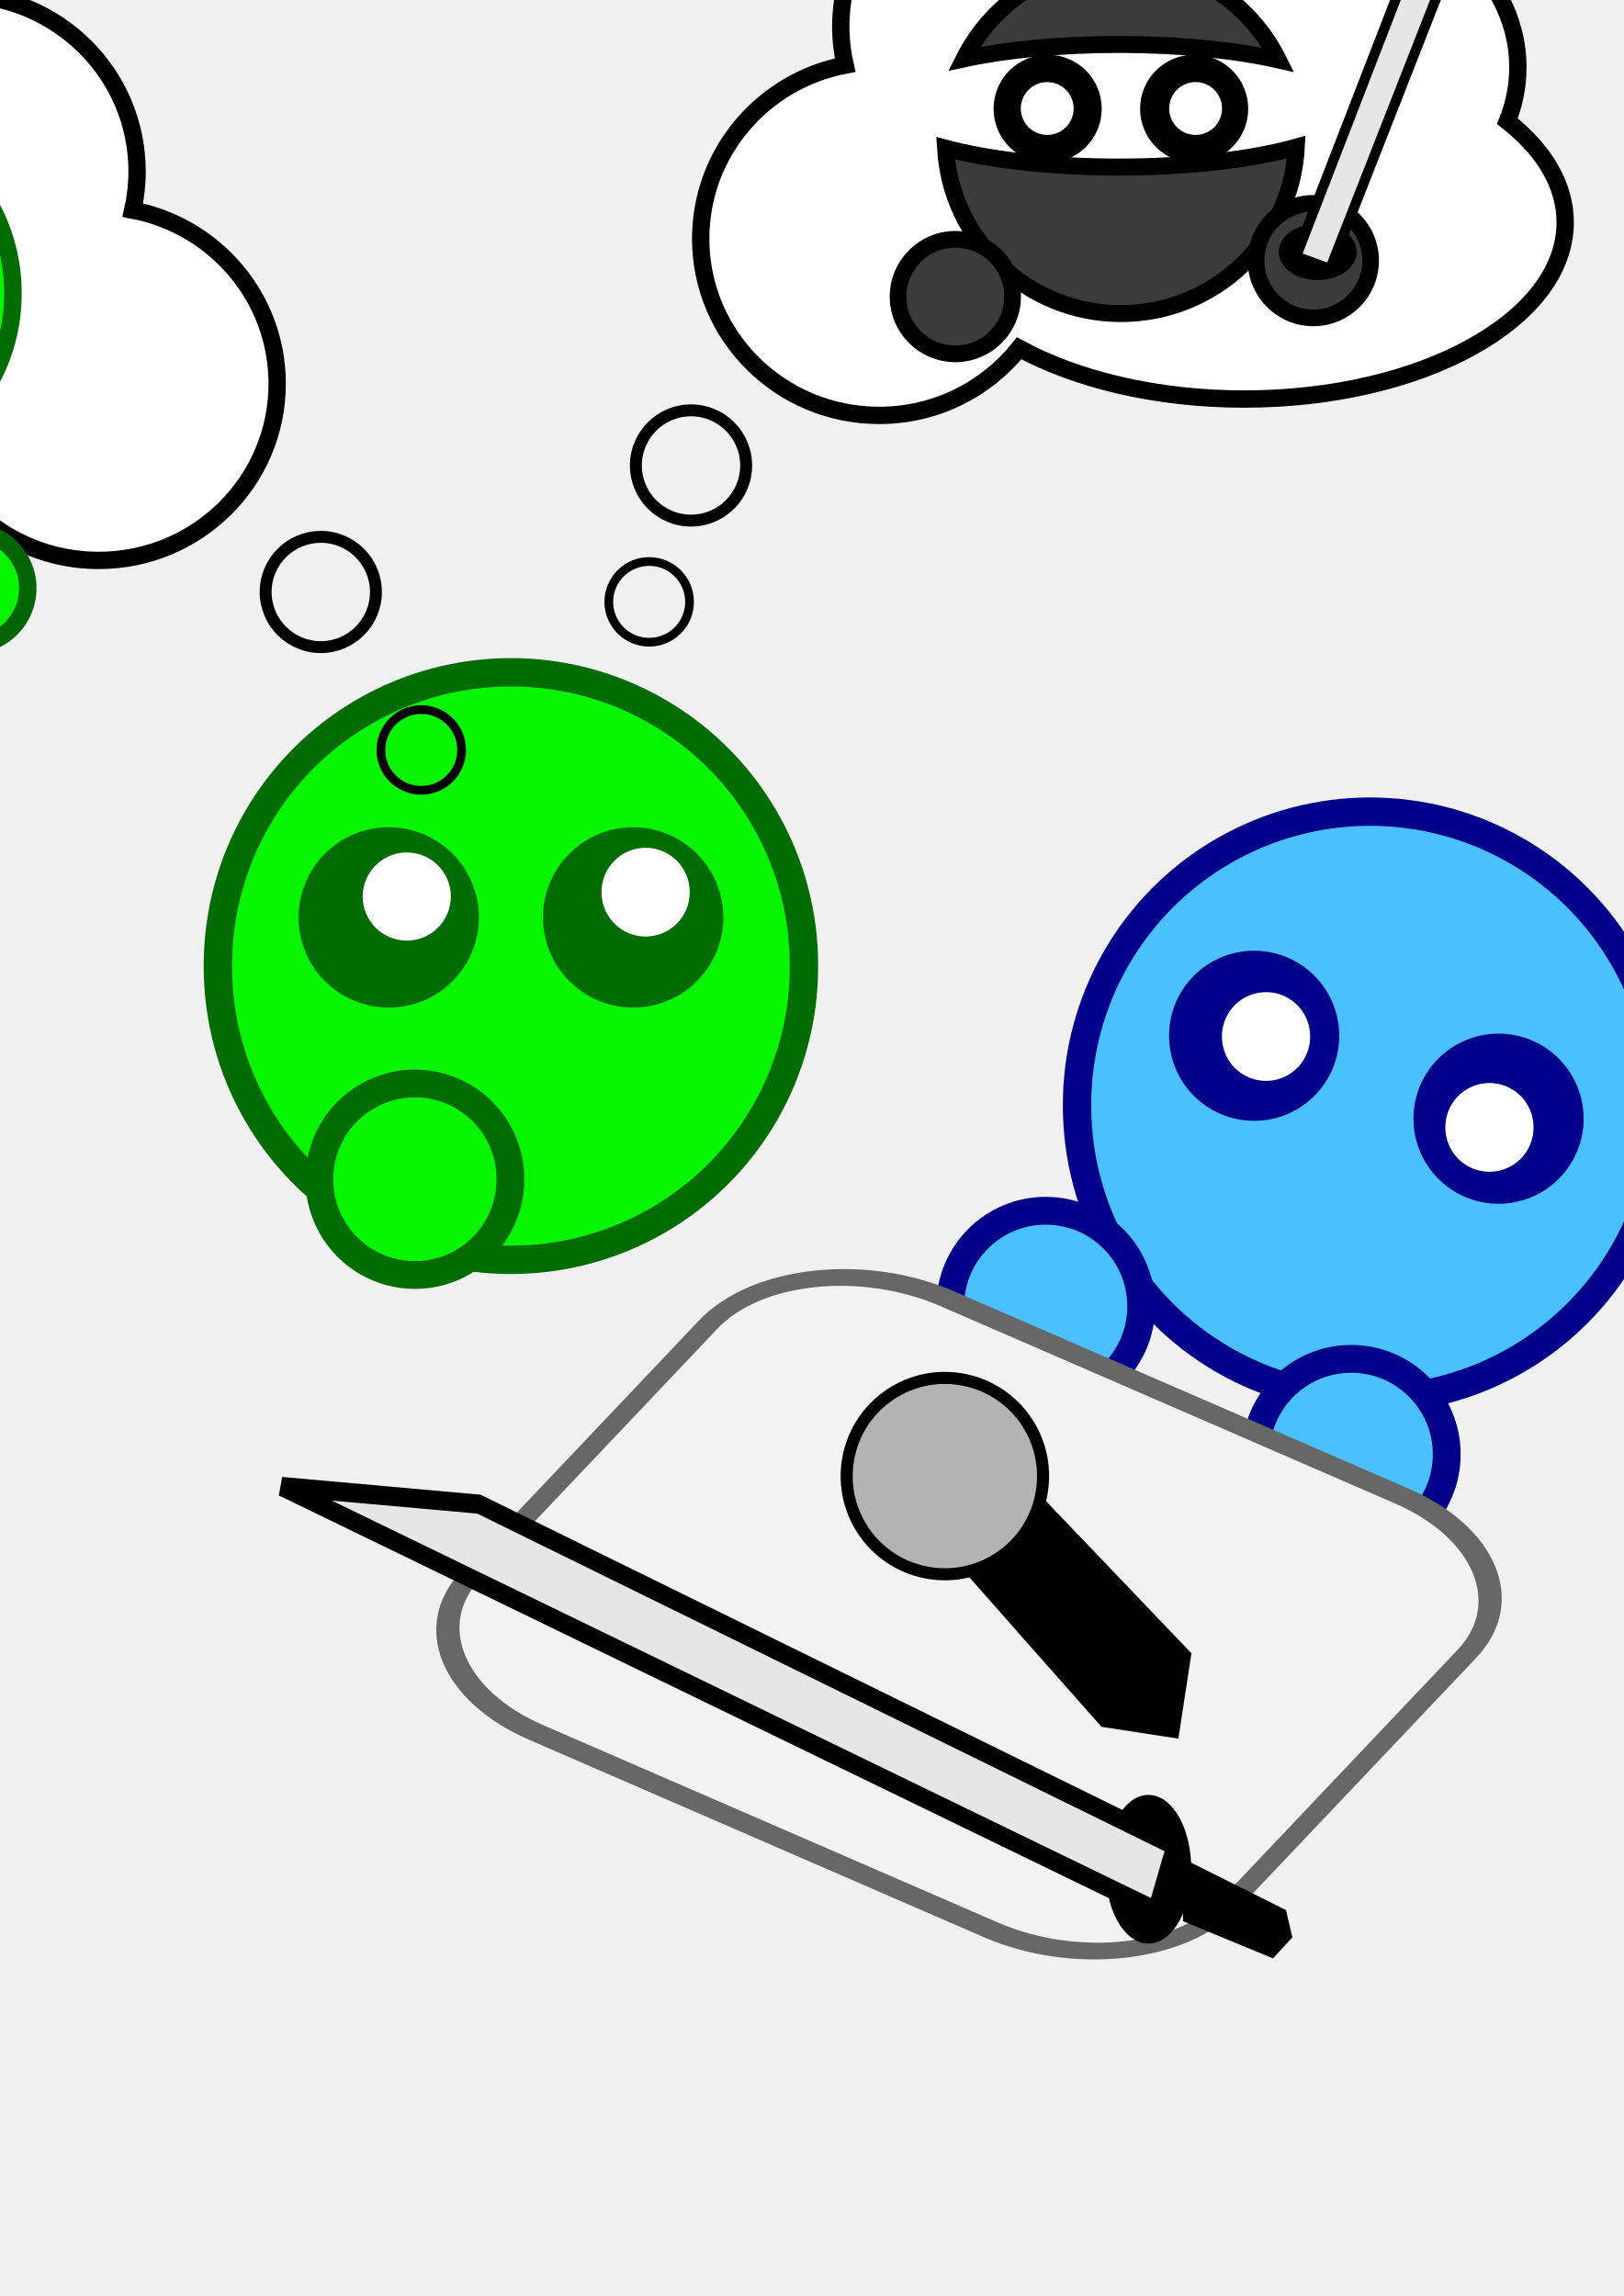
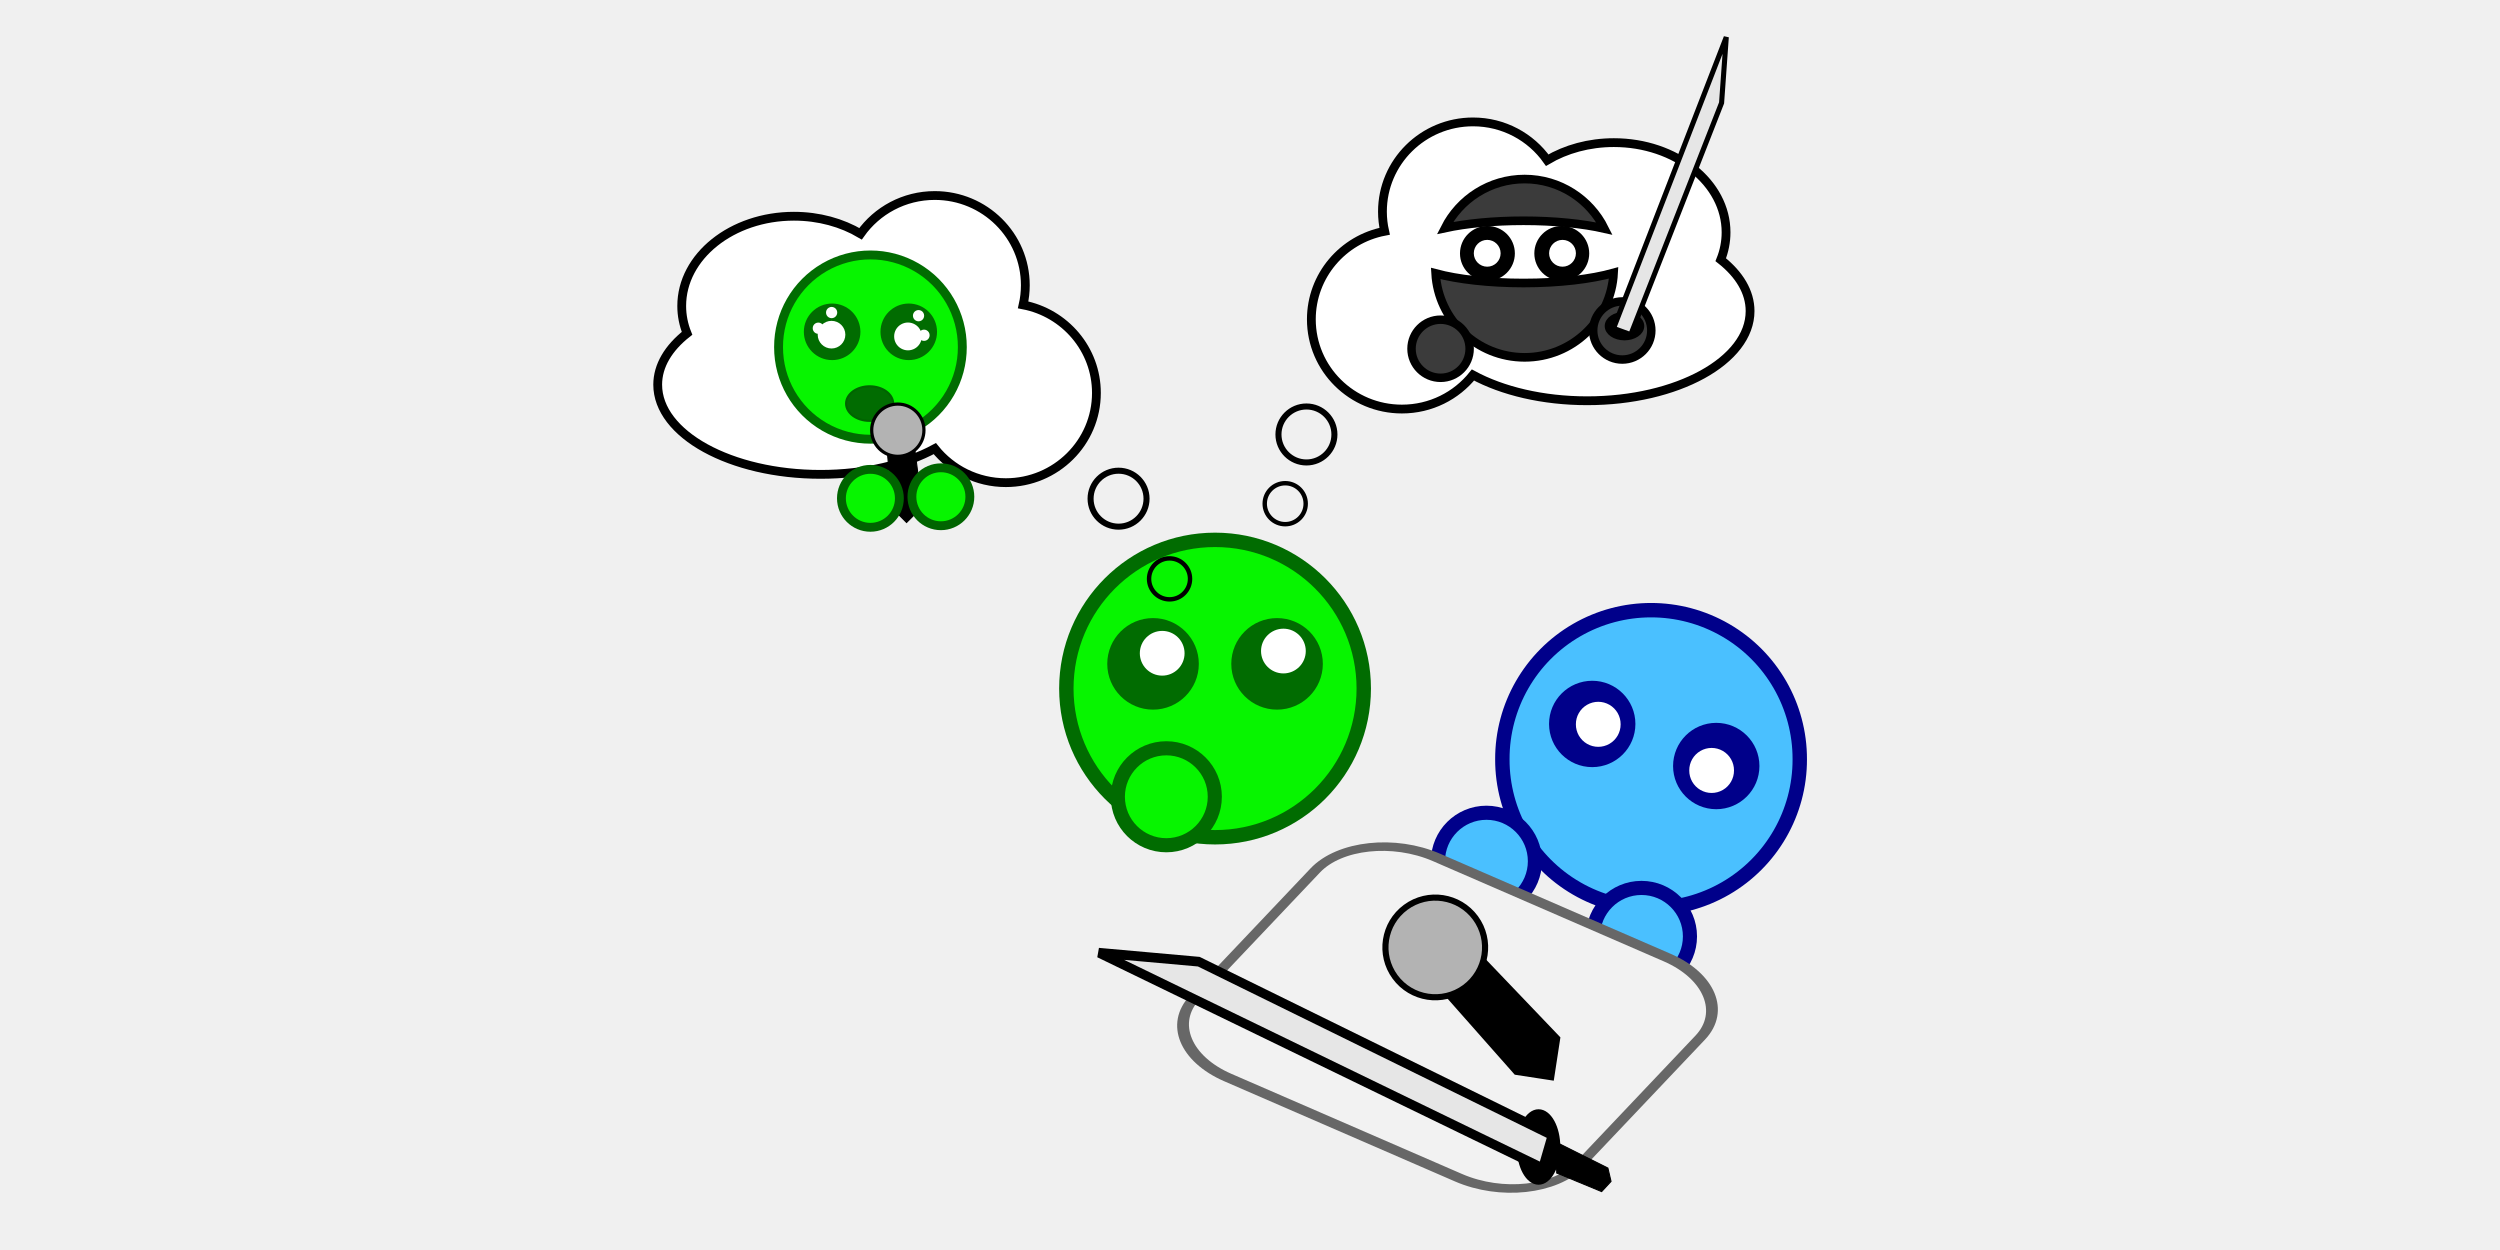
- <svg xmlns="http://www.w3.org/2000/svg" width="744.094" height="1052.362" id="svg2" version="1.1">
+ <svg xmlns="http://www.w3.org/2000/svg" width="600" height="300" id="svg2" version="1.1">
  <defs id="defs4" />
-   <g id="layer1">
-     <g id="g4095">
-       <path transform="translate(-163,99)" d="m 531.429,343.791 a 134.286,134.286 0 1 1 -268.571,0 134.286,134.286 0 1 1 268.571,0 z" id="path2985" style="fill:#07f500;fill-opacity:1;fill-rule:nonzero;stroke:#016c01;stroke-width:13;stroke-linecap:round;stroke-linejoin:miter;stroke-miterlimit:4;stroke-opacity:1;stroke-dasharray:none;stroke-dashoffset:0" />
-       <path transform="matrix(0.3259834,0,0,0.3259834,60.68087,428.4349)" style="fill:#07f500;fill-opacity:1;fill-rule:nonzero;stroke:#016c01;stroke-width:39.112;stroke-linecap:round;stroke-linejoin:miter;stroke-miterlimit:4;stroke-opacity:1;stroke-dasharray:none;stroke-dashoffset:0" id="path3789" d="m 531.429,343.791 a 134.286,134.286 0 1 1 -268.571,0 134.286,134.286 0 1 1 268.571,0 z" />
+   <g id="layer1" transform="translate(0,-752.3622)">
+     <g id="g4095" transform="matrix(0.2657749,0,0,0.2657749,229.3827,799.9334)">
+       <path transform="translate(-163,99)" d="m 531.429,343.791 c 0,74.164 -60.122,134.286 -134.286,134.286 -74.164,0 -134.286,-60.122 -134.286,-134.286 0,-74.164 60.122,-134.286 134.286,-134.286 74.164,0 134.286,60.122 134.286,134.286 z" id="path2985" style="fill:#07f500;fill-opacity:1;fill-rule:nonzero;stroke:#016c01;stroke-width:13;stroke-linecap:round;stroke-linejoin:miter;stroke-miterlimit:4;stroke-opacity:1;stroke-dasharray:none;stroke-dashoffset:0" />
+       <path transform="matrix(0.3259834,0,0,0.3259834,60.68087,428.4349)" style="fill:#07f500;fill-opacity:1;fill-rule:nonzero;stroke:#016c01;stroke-width:39.112;stroke-linecap:round;stroke-linejoin:miter;stroke-miterlimit:4;stroke-opacity:1;stroke-dasharray:none;stroke-dashoffset:0" id="path3789" d="m 531.429,343.791 c 0,74.164 -60.122,134.286 -134.286,134.286 -74.164,0 -134.286,-60.122 -134.286,-134.286 0,-74.164 60.122,-134.286 134.286,-134.286 74.164,0 134.286,60.122 134.286,134.286 z" />
      <g transform="translate(-166.1255,99)" id="g3839">
        <path style="fill:#016c01;fill-opacity:1;fill-rule:nonzero;stroke:#016c01;stroke-width:13;stroke-linecap:round;stroke-linejoin:miter;stroke-miterlimit:4;stroke-opacity:1;stroke-dasharray:none;stroke-dashoffset:0" id="path3763" d="m 391.429,332.362 c 0,15.78 -12.792,28.571 -28.571,28.571 -15.78,0 -28.571,-12.792 -28.571,-28.571 0,-15.78 12.792,-28.571 28.571,-28.571 15.78,0 28.571,12.792 28.571,28.571 z" transform="matrix(1.178731,0,0,1.178731,-83.44262,-70.27793)" />
        <path style="fill:#ffffff;fill-opacity:1;fill-rule:nonzero;stroke:none" id="path3819" d="m 378.807,329.093 c 0,13.389 -10.854,24.244 -24.244,24.244 -13.389,0 -24.244,-10.854 -24.244,-24.244 0,-13.389 10.854,-24.244 24.244,-24.244 13.389,0 24.244,10.854 24.244,24.244 z" transform="matrix(0.8333333,0,0,-0.8333333,57.07362,586.1645)" />
      </g>
-       <path style="fill:#016c01;fill-opacity:1;fill-rule:nonzero;stroke:#016c01;stroke-width:13;stroke-linecap:round;stroke-linejoin:miter;stroke-miterlimit:4;stroke-opacity:1;stroke-dasharray:none;stroke-dashoffset:0" id="path3847" d="m 391.429,332.362 a 28.571,28.571 0 1 1 -57.143,0 28.571,28.571 0 1 1 57.143,0 z" transform="matrix(-1.178731,0,0,1.178731,717.8538,28.72207)" />
-       <path style="fill:#ffffff;fill-opacity:1;fill-rule:nonzero;stroke:none" id="path3849" d="m 378.807,329.093 a 24.244,24.244 0 1 1 -48.487,0 24.244,24.244 0 1 1 48.487,0 z" transform="matrix(-0.8333333,0,0,-0.8333333,591.3376,683.1645)" />
+       <path style="fill:#016c01;fill-opacity:1;fill-rule:nonzero;stroke:#016c01;stroke-width:13;stroke-linecap:round;stroke-linejoin:miter;stroke-miterlimit:4;stroke-opacity:1;stroke-dasharray:none;stroke-dashoffset:0" id="path3847" d="m 391.429,332.362 c 0,15.78 -12.792,28.571 -28.571,28.571 -15.78,0 -28.571,-12.792 -28.571,-28.571 0,-15.78 12.792,-28.571 28.571,-28.571 15.78,0 28.571,12.792 28.571,28.571 z" transform="matrix(-1.178731,0,0,1.178731,717.8538,28.72207)" />
+       <path style="fill:#ffffff;fill-opacity:1;fill-rule:nonzero;stroke:none" id="path3849" d="m 378.807,329.093 c 0,13.389 -10.854,24.244 -24.244,24.244 -13.389,0 -24.244,-10.854 -24.244,-24.244 0,-13.389 10.854,-24.244 24.244,-24.244 13.389,0 24.244,10.854 24.244,24.244 z" transform="matrix(-0.8333333,0,0,-0.8333333,591.3376,683.1645)" />
    </g>
-     <path style="fill:none;stroke:#000000;stroke-width:4;stroke-linecap:round;stroke-linejoin:miter;stroke-miterlimit:4;stroke-opacity:1;stroke-dasharray:none;stroke-dashoffset:0" id="path3973" d="m 294,236.862 a 18.5,18.5 0 1 1 -37,0 18.5,18.5 0 1 1 37,0 z" transform="translate(22,39)" />
-     <path transform="matrix(1.365854,0,0,1.365854,-59.61859,-110.1691)" d="m 294,236.862 a 18.5,18.5 0 1 1 -37,0 18.5,18.5 0 1 1 37,0 z" id="path3975" style="fill:none;stroke:#000000;stroke-width:4;stroke-linecap:round;stroke-linejoin:miter;stroke-miterlimit:4;stroke-opacity:1;stroke-dasharray:none;stroke-dashoffset:0" />
-     <g id="g4099" transform="matrix(1.324441,0,0,1.324441,-254.6083,-536.3939)">
+     <path style="fill:none;stroke:#000000;stroke-width:4;stroke-linecap:round;stroke-linejoin:miter;stroke-miterlimit:4;stroke-opacity:1;stroke-dasharray:none;stroke-dashoffset:0" id="path3973" d="m 294,236.862 a 18.5,18.5 0 1 1 -37,0 18.5,18.5 0 1 1 37,0 z" transform="matrix(0.2657749,0,0,0.2657749,235.2297,810.2986)" />
+     <path transform="matrix(0.3630096,0,0,0.3630096,213.5376,770.6532)" d="m 294,236.862 a 18.5,18.5 0 1 1 -37,0 18.5,18.5 0 1 1 37,0 z" id="path3975" style="fill:none;stroke:#000000;stroke-width:4;stroke-linecap:round;stroke-linejoin:miter;stroke-miterlimit:4;stroke-opacity:1;stroke-dasharray:none;stroke-dashoffset:0" />
+     <g id="g4099" transform="matrix(0.3520031,0,0,0.3520031,161.7142,657.3733)">
      <g transform="matrix(1.42579,0,0,1.41217,-169.4052,176.3898)" id="g3996">
        <path id="path3977" transform="matrix(0.7013656,0,0,0.7081301,120.2177,96.02969)" d="m 542.906,40.969 c -34.11,0 -61.75,27.404 -61.75,61.188 0,4.601 0.528,9.064 1.5,13.375 -28.47,5.451 -49.969,30.272 -49.969,60.062 0,33.784 27.64,61.156 61.75,61.156 19.635,0 37.125,-9.072 48.438,-23.219 20.045,10.856 47.541,17.562 77.875,17.562 61.341,0 111.062,-27.372 111.062,-61.156 0,-13.019 -7.412,-25.082 -20,-35 2.354,-5.882 3.625,-12.15 3.625,-18.656 0,-33.784 -34.247,-61.188 -76.5,-61.188 -17.016,0 -32.731,4.457 -45.438,11.969 C 582.33,51.287 563.837,40.969 542.906,40.969 z" style="fill:#ffffff;fill-opacity:1;stroke:#000000;stroke-width:6;stroke-linecap:round;stroke-linejoin:miter;stroke-miterlimit:4;stroke-opacity:1;stroke-dasharray:none;stroke-dashoffset:0" />
      </g>
      <g transform="translate(2,312)" id="g4090">
        <path style="fill:#000000;fill-opacity:0.769;fill-rule:nonzero;stroke:#000000;stroke-width:5.884;stroke-linecap:round;stroke-linejoin:miter;stroke-miterlimit:4;stroke-opacity:1;stroke-dasharray:none;stroke-dashoffset:0" d="m 578.094,79.938 c -23.715,0 -44.264,13.597 -54.281,33.406 14.441,-3.102 33.095,-4.969 53.531,-4.969 21.221,0 40.533,2.024 55.188,5.344 C 622.585,93.707 601.958,79.938 578.094,79.938 z m 60.688,63.969 c -15.173,4.245 -37.05,6.906 -61.438,6.906 -23.621,0 -44.838,-2.517 -59.938,-6.531 1.846,31.908 28.316,57.219 60.688,57.219 32.498,0 59.028,-25.508 60.688,-57.594 z" id="path4004" />
        <path d="m 531.429,343.791 c 0,74.164 -60.122,134.286 -134.286,134.286 -74.164,0 -134.286,-60.122 -134.286,-134.286 0,-74.164 60.122,-134.286 134.286,-134.286 74.164,0 134.286,60.122 134.286,134.286 z" id="path4008" style="fill:#3b3b3b;fill-opacity:1;fill-rule:nonzero;stroke:#000000;stroke-width:39.112;stroke-linecap:round;stroke-linejoin:miter;stroke-miterlimit:4;stroke-opacity:1;stroke-dasharray:none;stroke-dashoffset:0" transform="matrix(0.147548,0,0,0.147548,462.1947,144.9081)" />
        <path transform="matrix(0.147548,0,0,0.147548,586.067,132.4625)" style="fill:#3b3b3b;fill-opacity:1;fill-rule:nonzero;stroke:#000000;stroke-width:39.112;stroke-linecap:round;stroke-linejoin:miter;stroke-miterlimit:4;stroke-opacity:1;stroke-dasharray:none;stroke-dashoffset:0" id="path4010" d="m 531.429,343.791 c 0,74.164 -60.122,134.286 -134.286,134.286 -74.164,0 -134.286,-60.122 -134.286,-134.286 0,-74.164 60.122,-134.286 134.286,-134.286 74.164,0 134.286,60.122 134.286,134.286 z" />
        <path style="fill:#000000;fill-opacity:1;fill-rule:nonzero;stroke:#000000;stroke-width:13;stroke-linecap:round;stroke-linejoin:miter;stroke-miterlimit:4;stroke-opacity:1;stroke-dasharray:none;stroke-dashoffset:0" id="path4018" d="m 391.429,332.362 c 0,15.78 -12.792,28.571 -28.571,28.571 -15.78,0 -28.571,-12.792 -28.571,-28.571 0,-15.78 12.792,-28.571 28.571,-28.571 15.78,0 28.571,12.792 28.571,28.571 z" transform="matrix(0.5335221,0,0,0.5335221,359.1409,-46.68944)" />
        <path style="fill:#ffffff;fill-opacity:1;fill-rule:nonzero;stroke:none" id="path4020" d="m 378.807,329.093 c 0,13.389 -10.854,24.244 -24.244,24.244 -13.389,0 -24.244,-10.854 -24.244,-24.244 0,-13.389 10.854,-24.244 24.244,-24.244 13.389,0 24.244,10.854 24.244,24.244 z" transform="matrix(0.3771868,0,0,-0.3771868,418.8528,254.6749)" />
        <path transform="matrix(-0.5335221,0,0,0.5335221,797.0194,-46.68944)" d="m 391.429,332.362 c 0,15.78 -12.792,28.571 -28.571,28.571 -15.78,0 -28.571,-12.792 -28.571,-28.571 0,-15.78 12.792,-28.571 28.571,-28.571 15.78,0 28.571,12.792 28.571,28.571 z" id="path4028" style="fill:#000000;fill-opacity:1;fill-rule:nonzero;stroke:#000000;stroke-width:13;stroke-linecap:round;stroke-linejoin:miter;stroke-miterlimit:4;stroke-opacity:1;stroke-dasharray:none;stroke-dashoffset:0" />
        <path transform="matrix(-0.3771868,0,0,-0.3771868,737.661,254.6749)" d="m 378.807,329.093 c 0,13.389 -10.854,24.244 -24.244,24.244 -13.389,0 -24.244,-10.854 -24.244,-24.244 0,-13.389 10.854,-24.244 24.244,-24.244 13.389,0 24.244,10.854 24.244,24.244 z" id="path4030" style="fill:#ffffff;fill-opacity:1;fill-rule:nonzero;stroke:none" />
        <path style="fill:#000000;fill-opacity:1;fill-rule:nonzero;stroke:#000000;stroke-width:4.6;stroke-linecap:round;stroke-linejoin:miter;stroke-miterlimit:4;stroke-opacity:1;stroke-dasharray:none;stroke-dashoffset:0" id="path3797" d="m 627.911,-10.419 c 0,5.858 -6.965,10.607 -15.556,10.607 -8.592,0 -15.556,-4.749 -15.556,-10.607 0,-5.858 6.965,-10.607 15.556,-10.607 8.592,0 15.556,4.749 15.556,10.607 z" transform="matrix(0.7550358,0,0,0.7550358,183.8316,188.0292)" />
        <path id="path3799" d="m 638.707,181.764 11.746,4.271 61.931,-158.032 3.203,-44.847 z" style="fill:#e6e6e6;stroke:#000000;stroke-width:3.473;stroke-linecap:butt;stroke-linejoin:miter;stroke-miterlimit:4;stroke-opacity:1;stroke-dasharray:none" />
      </g>
    </g>
-     <path transform="matrix(-1,0,0,1,468.5535,106.8822)" d="m 294,236.862 a 18.5,18.5 0 1 1 -37,0 18.5,18.5 0 1 1 37,0 z" id="path4054" style="fill:none;stroke:#000000;stroke-width:4;stroke-linecap:round;stroke-linejoin:miter;stroke-miterlimit:4;stroke-opacity:1;stroke-dasharray:none;stroke-dashoffset:0" />
-     <path style="fill:none;stroke:#000000;stroke-width:4;stroke-linecap:round;stroke-linejoin:miter;stroke-miterlimit:4;stroke-opacity:1;stroke-dasharray:none;stroke-dashoffset:0" id="path4056" d="m 294,236.862 a 18.5,18.5 0 1 1 -37,0 18.5,18.5 0 1 1 37,0 z" transform="matrix(-1.365854,0,0,1.365854,523.302,-52.18633)" />
-     <path style="fill:#ffffff;fill-opacity:1;stroke:#000000;stroke-width:7.947;stroke-linecap:round;stroke-linejoin:miter;stroke-miterlimit:4;stroke-opacity:1;stroke-dasharray:none;stroke-dashoffset:0" d="m -18.961,-2.44 c 45.176,0 81.784,36.295 81.784,81.039 0,6.094 -0.699,12.005 -1.987,17.714 37.706,7.22 66.181,40.094 66.181,79.549 0,44.745 -36.608,80.998 -81.784,80.998 -26.006,0 -49.17,-12.015 -64.153,-30.752 -26.548,14.378 -62.965,23.26 -103.141,23.26 -81.243,0 -147.096,-36.253 -147.096,-80.998 0,-17.243 9.816,-33.22 26.489,-46.355 -3.117,-7.791 -4.801,-16.091 -4.801,-24.709 0,-44.745 45.358,-81.039 101.32,-81.039 22.536,0 43.351,5.902 60.179,15.852 14.794,-20.893 39.287,-34.56 67.008,-34.56 z" id="path4062" />
-     <path transform="matrix(0.6178462,0,0,0.6178462,-322.419,-77.97929)" d="m 531.429,343.791 a 134.286,134.286 0 1 1 -268.571,0 134.286,134.286 0 1 1 268.571,0 z" id="path4107" style="fill:#07f500;fill-opacity:1;fill-rule:nonzero;stroke:#016c01;stroke-width:13;stroke-linecap:round;stroke-linejoin:miter;stroke-miterlimit:4;stroke-opacity:1;stroke-dasharray:none;stroke-dashoffset:0" />
-     <g transform="matrix(0.6178462,0,0,0.6178462,-324.3501,-77.97929)" id="g4113">
+     <path transform="matrix(-0.2657749,0,0,0.2657749,353.9124,828.34)" d="m 294,236.862 a 18.5,18.5 0 1 1 -37,0 18.5,18.5 0 1 1 37,0 z" id="path4054" style="fill:none;stroke:#000000;stroke-width:4;stroke-linecap:round;stroke-linejoin:miter;stroke-miterlimit:4;stroke-opacity:1;stroke-dasharray:none;stroke-dashoffset:0" />
+     <path style="fill:none;stroke:#000000;stroke-width:4;stroke-linecap:round;stroke-linejoin:miter;stroke-miterlimit:4;stroke-opacity:1;stroke-dasharray:none;stroke-dashoffset:0" id="path4056" d="m 294,236.862 a 18.5,18.5 0 1 1 -37,0 18.5,18.5 0 1 1 37,0 z" transform="matrix(-0.3630096,0,0,0.3630096,368.4632,786.0636)" />
+     <path style="fill:#ffffff;fill-opacity:1;stroke:#000000;stroke-width:2.112;stroke-linecap:round;stroke-linejoin:miter;stroke-miterlimit:4;stroke-opacity:1;stroke-dasharray:none;stroke-dashoffset:0" d="m 224.343,799.285 c 12.007,0 21.736,9.646 21.736,21.538 0,1.62 -0.186,3.191 -0.528,4.708 10.021,1.919 17.589,10.656 17.589,21.142 0,11.892 -9.729,21.527 -21.736,21.527 -6.912,0 -13.068,-3.193 -17.05,-8.173 -7.056,3.821 -16.735,6.182 -27.412,6.182 -21.592,0 -39.094,-9.635 -39.094,-21.527 0,-4.583 2.609,-8.829 7.04,-12.32 -0.828,-2.071 -1.276,-4.277 -1.276,-6.567 0,-11.892 12.055,-21.538 26.928,-21.538 5.99,0 11.521,1.569 15.994,4.213 3.932,-5.553 10.441,-9.185 17.809,-9.185 z" id="path4062" />
+     <path transform="matrix(0.164208,0,0,0.164208,143.6918,779.2085)" d="m 531.429,343.791 a 134.286,134.286 0 1 1 -268.571,0 134.286,134.286 0 1 1 268.571,0 z" id="path4107" style="fill:#07f500;fill-opacity:1;fill-rule:nonzero;stroke:#016c01;stroke-width:13;stroke-linecap:round;stroke-linejoin:miter;stroke-miterlimit:4;stroke-opacity:1;stroke-dasharray:none;stroke-dashoffset:0" />
+     <g transform="matrix(0.164208,0,0,0.164208,143.1786,779.2085)" id="g4113">
      <path style="fill:#016c01;fill-opacity:1;fill-rule:nonzero;stroke:#016c01;stroke-width:13;stroke-linecap:round;stroke-linejoin:miter;stroke-miterlimit:4;stroke-opacity:1;stroke-dasharray:none;stroke-dashoffset:0" id="path4115" d="m 391.429,332.362 c 0,15.78 -12.792,28.571 -28.571,28.571 -15.78,0 -28.571,-12.792 -28.571,-28.571 0,-15.78 12.792,-28.571 28.571,-28.571 15.78,0 28.571,12.792 28.571,28.571 z" transform="matrix(1.178731,0,0,1.178731,-83.44262,-70.27793)" />
      <path style="fill:#ffffff;fill-opacity:1;fill-rule:nonzero;stroke:none" id="path4117" d="m 378.807,329.093 c 0,13.389 -10.854,24.244 -24.244,24.244 -13.389,0 -24.244,-10.854 -24.244,-24.244 0,-13.389 10.854,-24.244 24.244,-24.244 13.389,0 24.244,10.854 24.244,24.244 z" transform="matrix(0.8333333,0,0,-0.8333333,47.91785,599.8981)" />
    </g>
-     <path style="fill:#016c01;fill-opacity:1;fill-rule:nonzero;stroke:#016c01;stroke-width:13;stroke-linecap:round;stroke-linejoin:miter;stroke-miterlimit:4;stroke-opacity:1;stroke-dasharray:none;stroke-dashoffset:0" id="path4119" d="m 391.429,332.362 a 28.571,28.571 0 1 1 -57.143,0 28.571,28.571 0 1 1 57.143,0 z" transform="matrix(-0.7282745,0,0,0.7282745,221.8132,-121.4002)" />
-     <path style="fill:#ffffff;fill-opacity:1;fill-rule:nonzero;stroke:none" id="path4121" d="m 378.807,329.093 a 24.244,24.244 0 1 1 -48.487,0 24.244,24.244 0 1 1 48.487,0 z" transform="matrix(-0.5148719,0,0,-0.5148719,139.403,294.2582)" />
-     <path transform="translate(48.08326,-108.8944)" d="m -104.652,294.344 a 21.213,15.556 0 1 1 -42.426,0 21.213,15.556 0 1 1 42.426,0 z" id="path4637" style="fill:#016c01;fill-opacity:1;fill-rule:nonzero;stroke:#006400;stroke-width:2;stroke-linecap:round;stroke-linejoin:miter;stroke-miterlimit:4;stroke-opacity:1;stroke-dasharray:none;stroke-dashoffset:0" />
-     <path style="fill:#000000;stroke:#000000;stroke-width:1px;stroke-linecap:butt;stroke-linejoin:miter;stroke-opacity:1" d="m -62.811,217.876 5.657,62.225 12.728,12.728 14.142,-14.142 -8.485,-65.054 z" id="path4639" />
-     <path style="fill:#b3b3b3;fill-opacity:1;fill-rule:nonzero;stroke:#000000;stroke-width:2;stroke-linecap:round;stroke-linejoin:miter;stroke-miterlimit:4;stroke-opacity:1;stroke-dasharray:none;stroke-dashoffset:0" id="path4641" d="m -125.865,534.053 a 16.263,16.263 0 1 1 -32.527,0 16.263,16.263 0 1 1 32.527,0 z" transform="matrix(1.450557,0,0,1.450557,153.8396,-565.1834)" />
-     <path transform="matrix(-0.2086218,0,0,-0.2086218,40.36381,174.7352)" d="m 378.807,329.093 a 24.244,24.244 0 1 1 -48.487,0 24.244,24.244 0 1 1 48.487,0 z" id="path4643" style="fill:#ffffff;fill-opacity:1;fill-rule:nonzero;stroke:none" />
-     <path style="fill:#ffffff;fill-opacity:1;fill-rule:nonzero;stroke:none" id="path4645" d="m 378.807,329.093 a 24.244,24.244 0 1 1 -48.487,0 24.244,24.244 0 1 1 48.487,0 z" transform="matrix(-0.2086218,0,0,-0.2086218,45.31356,192.4129)" />
-     <path transform="matrix(-0.2086218,0,0,-0.2086218,-50.14586,186.0489)" d="m 378.807,329.093 a 24.244,24.244 0 1 1 -48.487,0 24.244,24.244 0 1 1 48.487,0 z" id="path4647" style="fill:#ffffff;fill-opacity:1;fill-rule:nonzero;stroke:none" />
-     <path style="fill:#ffffff;fill-opacity:1;fill-rule:nonzero;stroke:none" id="path4649" d="m 378.807,329.093 a 24.244,24.244 0 1 1 -48.487,0 24.244,24.244 0 1 1 48.487,0 z" transform="matrix(-0.2086218,0,0,-0.2086218,-38.12504,171.9068)" />
-     <path style="fill:#07f500;fill-opacity:1;fill-rule:nonzero;stroke:#006400;stroke-width:8;stroke-linecap:round;stroke-linejoin:miter;stroke-miterlimit:4;stroke-opacity:1;stroke-dasharray:none;stroke-dashoffset:0" id="path4709" d="m -91.924,381.318 a 26.163,26.163 0 1 1 -52.326,0 26.163,26.163 0 1 1 52.326,0 z" transform="translate(41.01219,-110.3087)" />
-     <path transform="translate(104.6518,-111.7229)" d="m -91.924,381.318 a 26.163,26.163 0 1 1 -52.326,0 26.163,26.163 0 1 1 52.326,0 z" id="path4711" style="fill:#07f500;fill-opacity:1;fill-rule:nonzero;stroke:#006400;stroke-width:8;stroke-linecap:round;stroke-linejoin:miter;stroke-miterlimit:4;stroke-opacity:1;stroke-dasharray:none;stroke-dashoffset:0" />
-     <path transform="translate(230.7228,162.87)" d="m 531.429,343.791 a 134.286,134.286 0 1 1 -268.571,0 134.286,134.286 0 1 1 268.571,0 z" id="path3118" style="fill:#4ac0ff;fill-opacity:1;fill-rule:nonzero;stroke:#00008a;stroke-width:13;stroke-linecap:round;stroke-linejoin:miter;stroke-miterlimit:4;stroke-opacity:1;stroke-dasharray:none;stroke-dashoffset:0" />
-     <g transform="translate(132.071,157.2132)" id="g3120" style="fill:#4ac0ff;fill-opacity:1;stroke:#00008a;stroke-opacity:1">
+     <path style="fill:#016c01;fill-opacity:1;fill-rule:nonzero;stroke:#016c01;stroke-width:13;stroke-linecap:round;stroke-linejoin:miter;stroke-miterlimit:4;stroke-opacity:1;stroke-dasharray:none;stroke-dashoffset:0" id="path4119" d="m 391.429,332.362 a 28.571,28.571 0 1 1 -57.143,0 28.571,28.571 0 1 1 57.143,0 z" transform="matrix(-0.1935571,0,0,0.1935571,288.3351,767.6683)" />
+     <path style="fill:#ffffff;fill-opacity:1;fill-rule:nonzero;stroke:none" id="path4121" d="m 378.807,329.093 a 24.244,24.244 0 1 1 -48.487,0 24.244,24.244 0 1 1 48.487,0 z" transform="matrix(-0.13684,0,0,-0.13684,266.4325,878.1399)" />
+     <path transform="matrix(0.2657749,0,0,0.2657749,242.162,770.992)" d="m -104.652,294.344 a 21.213,15.556 0 1 1 -42.426,0 21.213,15.556 0 1 1 42.426,0 z" id="path4637" style="fill:#016c01;fill-opacity:1;fill-rule:nonzero;stroke:#006400;stroke-width:2;stroke-linecap:round;stroke-linejoin:miter;stroke-miterlimit:4;stroke-opacity:1;stroke-dasharray:none;stroke-dashoffset:0" />
+     <path style="fill:#000000;stroke:#000000;stroke-width:0.266px;stroke-linecap:butt;stroke-linejoin:miter;stroke-opacity:1" d="m 212.689,857.839 1.503,16.538 3.383,3.383 3.759,-3.759 -2.255,-17.29 z" id="path4639" />
+     <path style="fill:#b3b3b3;fill-opacity:1;fill-rule:nonzero;stroke:#000000;stroke-width:2;stroke-linecap:round;stroke-linejoin:miter;stroke-miterlimit:4;stroke-opacity:1;stroke-dasharray:none;stroke-dashoffset:0" id="path4641" d="m -125.865,534.053 a 16.263,16.263 0 1 1 -32.527,0 16.263,16.263 0 1 1 32.527,0 z" transform="matrix(0.3855217,0,0,0.3855217,270.2694,649.7218)" />
+     <path transform="matrix(-0.05544645,0,0,-0.05544645,240.1104,846.3736)" d="m 378.807,329.093 a 24.244,24.244 0 1 1 -48.487,0 24.244,24.244 0 1 1 48.487,0 z" id="path4643" style="fill:#ffffff;fill-opacity:1;fill-rule:nonzero;stroke:none" />
+     <path style="fill:#ffffff;fill-opacity:1;fill-rule:nonzero;stroke:none" id="path4645" d="m 378.807,329.093 a 24.244,24.244 0 1 1 -48.487,0 24.244,24.244 0 1 1 48.487,0 z" transform="matrix(-0.05544645,0,0,-0.05544645,241.4259,851.0719)" />
+     <path transform="matrix(-0.05544645,0,0,-0.05544645,216.0552,849.3805)" d="m 378.807,329.093 a 24.244,24.244 0 1 1 -48.487,0 24.244,24.244 0 1 1 48.487,0 z" id="path4647" style="fill:#ffffff;fill-opacity:1;fill-rule:nonzero;stroke:none" />
+     <path style="fill:#ffffff;fill-opacity:1;fill-rule:nonzero;stroke:none" id="path4649" d="m 378.807,329.093 a 24.244,24.244 0 1 1 -48.487,0 24.244,24.244 0 1 1 48.487,0 z" transform="matrix(-0.05544645,0,0,-0.05544645,219.25,845.6219)" />
+     <path style="fill:#07f500;fill-opacity:1;fill-rule:nonzero;stroke:#006400;stroke-width:8;stroke-linecap:round;stroke-linejoin:miter;stroke-miterlimit:4;stroke-opacity:1;stroke-dasharray:none;stroke-dashoffset:0" id="path4709" d="m -91.924,381.318 a 26.163,26.163 0 1 1 -52.326,0 26.163,26.163 0 1 1 52.326,0 z" transform="matrix(0.2657749,0,0,0.2657749,240.2827,770.6161)" />
+     <path transform="matrix(0.2657749,0,0,0.2657749,257.1965,770.2403)" d="m -91.924,381.318 a 26.163,26.163 0 1 1 -52.326,0 26.163,26.163 0 1 1 52.326,0 z" id="path4711" style="fill:#07f500;fill-opacity:1;fill-rule:nonzero;stroke:#006400;stroke-width:8;stroke-linecap:round;stroke-linejoin:miter;stroke-miterlimit:4;stroke-opacity:1;stroke-dasharray:none;stroke-dashoffset:0" />
+     <path transform="matrix(0.2657749,0,0,0.2657749,290.703,843.2202)" d="m 531.429,343.791 a 134.286,134.286 0 1 1 -268.571,0 134.286,134.286 0 1 1 268.571,0 z" id="path3118" style="fill:#4ac0ff;fill-opacity:1;fill-rule:nonzero;stroke:#00008a;stroke-width:13;stroke-linecap:round;stroke-linejoin:miter;stroke-miterlimit:4;stroke-opacity:1;stroke-dasharray:none;stroke-dashoffset:0" />
+     <g transform="matrix(0.2657749,0,0,0.2657749,264.4838,841.7167)" id="g3120" style="fill:#4ac0ff;fill-opacity:1;stroke:#00008a;stroke-opacity:1">
      <path d="m 531.429,343.791 c 0,74.164 -60.122,134.286 -134.286,134.286 -74.164,0 -134.286,-60.122 -134.286,-134.286 0,-74.164 60.122,-134.286 134.286,-134.286 74.164,0 134.286,60.122 134.286,134.286 z" id="path3122" style="fill:#4ac0ff;fill-opacity:1;fill-rule:nonzero;stroke:#00008a;stroke-width:39.112;stroke-linecap:round;stroke-linejoin:miter;stroke-miterlimit:4;stroke-opacity:1;stroke-dasharray:none;stroke-dashoffset:0" transform="matrix(0.3259834,0,0,0.3259834,217.6809,329.4349)" />
    </g>
-     <g id="g3134" transform="translate(272.0781,225.0954)" style="fill:#4ac0ff;fill-opacity:1;stroke:#00008a;stroke-opacity:1">
+     <g id="g3134" transform="matrix(0.2657749,0,0,0.2657749,301.6942,859.7581)" style="fill:#4ac0ff;fill-opacity:1;stroke:#00008a;stroke-opacity:1">
      <path transform="matrix(0.3259834,0,0,0.3259834,217.6809,329.4349)" style="fill:#4ac0ff;fill-opacity:1;fill-rule:nonzero;stroke:#00008a;stroke-width:39.112;stroke-linecap:round;stroke-linejoin:miter;stroke-miterlimit:4;stroke-opacity:1;stroke-dasharray:none;stroke-dashoffset:0" id="path3136" d="m 531.429,343.791 c 0,74.164 -60.122,134.286 -134.286,134.286 -74.164,0 -134.286,-60.122 -134.286,-134.286 0,-74.164 60.122,-134.286 134.286,-134.286 74.164,0 134.286,60.122 134.286,134.286 z" />
    </g>
-     <rect style="fill:#f2f2f2;fill-opacity:1;fill-rule:nonzero;stroke:#676767;stroke-width:9.284;stroke-linecap:round;stroke-linejoin:miter;stroke-miterlimit:4;stroke-opacity:1;stroke-dasharray:none;stroke-dashoffset:0" id="rect3048" width="379.009" height="273.905" x="-1074.147" y="397.088" rx="75.958" ry="57.893" transform="matrix(-0.9172762,-0.3982517,-0.6879601,0.7257485,0,0)" />
-     <g transform="matrix(1.537852,-1.12868,1.12868,1.537852,-115.3607,-70.68602)" id="g3827">
+     <rect style="fill:#f2f2f2;fill-opacity:1;fill-rule:nonzero;stroke:#676767;stroke-width:2.468;stroke-linecap:round;stroke-linejoin:miter;stroke-miterlimit:4;stroke-opacity:1;stroke-dasharray:none;stroke-dashoffset:0" id="rect3048" width="100.731" height="72.797" x="-1048.28" y="789.172" rx="20.188" ry="15.386" transform="matrix(-0.9172762,-0.3982517,-0.6879601,0.7257485,0,0)" />
+     <g transform="matrix(0.4087225,-0.2999748,0.2999748,0.4087225,198.7227,781.1468)" id="g3827">
      <g transform="translate(28.25589,-31.90743)" id="g3829">
        <path id="path3831" d="m -38.77,526.174 5.657,62.225 12.728,12.728 14.142,-14.142 -8.485,-65.054 z" style="fill:#000000;stroke:#000000;stroke-width:1px;stroke-linecap:butt;stroke-linejoin:miter;stroke-opacity:1" />
        <path transform="matrix(1.450557,0,0,1.450557,177.8812,-256.8848)" d="m -125.865,534.053 c 0,8.982 -7.281,16.263 -16.263,16.263 -8.982,0 -16.263,-7.281 -16.263,-16.263 0,-8.982 7.281,-16.263 16.263,-16.263 8.982,0 16.263,7.281 16.263,16.263 z" id="path3833" style="fill:#b3b3b3;fill-opacity:1;fill-rule:nonzero;stroke:#000000;stroke-width:2;stroke-linecap:round;stroke-linejoin:miter;stroke-miterlimit:4;stroke-opacity:1;stroke-dasharray:none;stroke-dashoffset:0" />
      </g>
    </g>
-     <g transform="translate(881.055,281.497)" id="g3835">
+     <g transform="matrix(0.2657749,0,0,0.2657749,463.545,874.7482)" id="g3835">
      <g transform="matrix(0,-2.527677,2.016328,0,-1437.142,1641.814)" id="g3837">
        <path transform="matrix(0.7550358,0,0,0.7550358,-40.40253,544.6683)" d="m 627.911,-10.419 c 0,5.858 -6.965,10.607 -15.556,10.607 -8.592,0 -15.556,-4.749 -15.556,-10.607 0,-5.858 6.965,-10.607 15.556,-10.607 8.592,0 15.556,4.749 15.556,10.607 z" id="path3839" style="fill:#000000;fill-opacity:1;fill-rule:nonzero;stroke:#000000;stroke-width:4.6;stroke-linecap:round;stroke-linejoin:miter;stroke-miterlimit:4;stroke-opacity:1;stroke-dasharray:none;stroke-dashoffset:0" />
        <path style="fill:#e6e6e6;stroke:#000000;stroke-width:3.473;stroke-linecap:butt;stroke-linejoin:miter;stroke-miterlimit:4;stroke-opacity:1;stroke-dasharray:none" d="m 414.473,538.403 11.746,4.271 61.931,-158.032 3.203,-44.847 z" id="path3841" />
      </g>
      <path style="fill:#000000;fill-opacity:1;stroke:#000000;stroke-width:1px;stroke-linecap:butt;stroke-linejoin:miter;stroke-opacity:1" d="m -340.254,570.277 48.083,24.042 2.828,12.021 -8.485,9.192 -41.012,-16.971" id="path3843" />
    </g>
-     <path transform="matrix(1.178731,0,0,1.178731,147.0283,82.98222)" d="m 391.429,332.362 a 28.571,28.571 0 1 1 -57.143,0 28.571,28.571 0 1 1 57.143,0 z" id="path3126" style="fill:#00008a;fill-opacity:1;fill-rule:nonzero;stroke:#00008a;stroke-width:9.013;stroke-linecap:round;stroke-linejoin:miter;stroke-miterlimit:4;stroke-opacity:1;stroke-dasharray:none;stroke-dashoffset:0" />
-     <path transform="matrix(0.8333333,0,0,-0.8333333,284.7161,749.3241)" d="m 378.807,329.093 a 24.244,24.244 0 1 1 -48.487,0 24.244,24.244 0 1 1 48.487,0 z" id="path3128" style="fill:#ffffff;fill-opacity:1;fill-rule:nonzero;stroke:none" />
-     <path style="fill:#00008a;fill-opacity:1;fill-rule:nonzero;stroke:#00008a;stroke-width:9.013;stroke-linecap:round;stroke-linejoin:miter;stroke-miterlimit:4;stroke-opacity:1;stroke-dasharray:none;stroke-dashoffset:0" id="path3130" d="m 391.429,332.362 a 28.571,28.571 0 1 1 -57.143,0 28.571,28.571 0 1 1 57.143,0 z" transform="matrix(-1.178731,0,0,1.178731,1114.45,120.9822)" />
-     <path style="fill:#ffffff;fill-opacity:1;fill-rule:nonzero;stroke:none" id="path3132" d="m 378.807,329.093 a 24.244,24.244 0 1 1 -48.487,0 24.244,24.244 0 1 1 48.487,0 z" transform="matrix(-0.8333333,0,0,-0.8333333,978.0345,790.981)" />
+     <path transform="matrix(0.3132771,0,0,0.3132771,268.4591,821.988)" d="m 391.429,332.362 a 28.571,28.571 0 1 1 -57.143,0 28.571,28.571 0 1 1 57.143,0 z" id="path3126" style="fill:#00008a;fill-opacity:1;fill-rule:nonzero;stroke:#00008a;stroke-width:9.013;stroke-linecap:round;stroke-linejoin:miter;stroke-miterlimit:4;stroke-opacity:1;stroke-dasharray:none;stroke-dashoffset:0" />
+     <path transform="matrix(0.2214791,0,0,-0.2214791,305.0531,999.0849)" d="m 378.807,329.093 a 24.244,24.244 0 1 1 -48.487,0 24.244,24.244 0 1 1 48.487,0 z" id="path3128" style="fill:#ffffff;fill-opacity:1;fill-rule:nonzero;stroke:none" />
+     <path style="fill:#00008a;fill-opacity:1;fill-rule:nonzero;stroke:#00008a;stroke-width:9.013;stroke-linecap:round;stroke-linejoin:miter;stroke-miterlimit:4;stroke-opacity:1;stroke-dasharray:none;stroke-dashoffset:0" id="path3130" d="m 391.429,332.362 a 28.571,28.571 0 1 1 -57.143,0 28.571,28.571 0 1 1 57.143,0 z" transform="matrix(-0.3132771,0,0,0.3132771,525.5756,832.0874)" />
+     <path style="fill:#ffffff;fill-opacity:1;fill-rule:nonzero;stroke:none" id="path3132" d="m 378.807,329.093 a 24.244,24.244 0 1 1 -48.487,0 24.244,24.244 0 1 1 48.487,0 z" transform="matrix(-0.2214791,0,0,-0.2214791,489.3197,1010.156)" />
  </g>
</svg>
